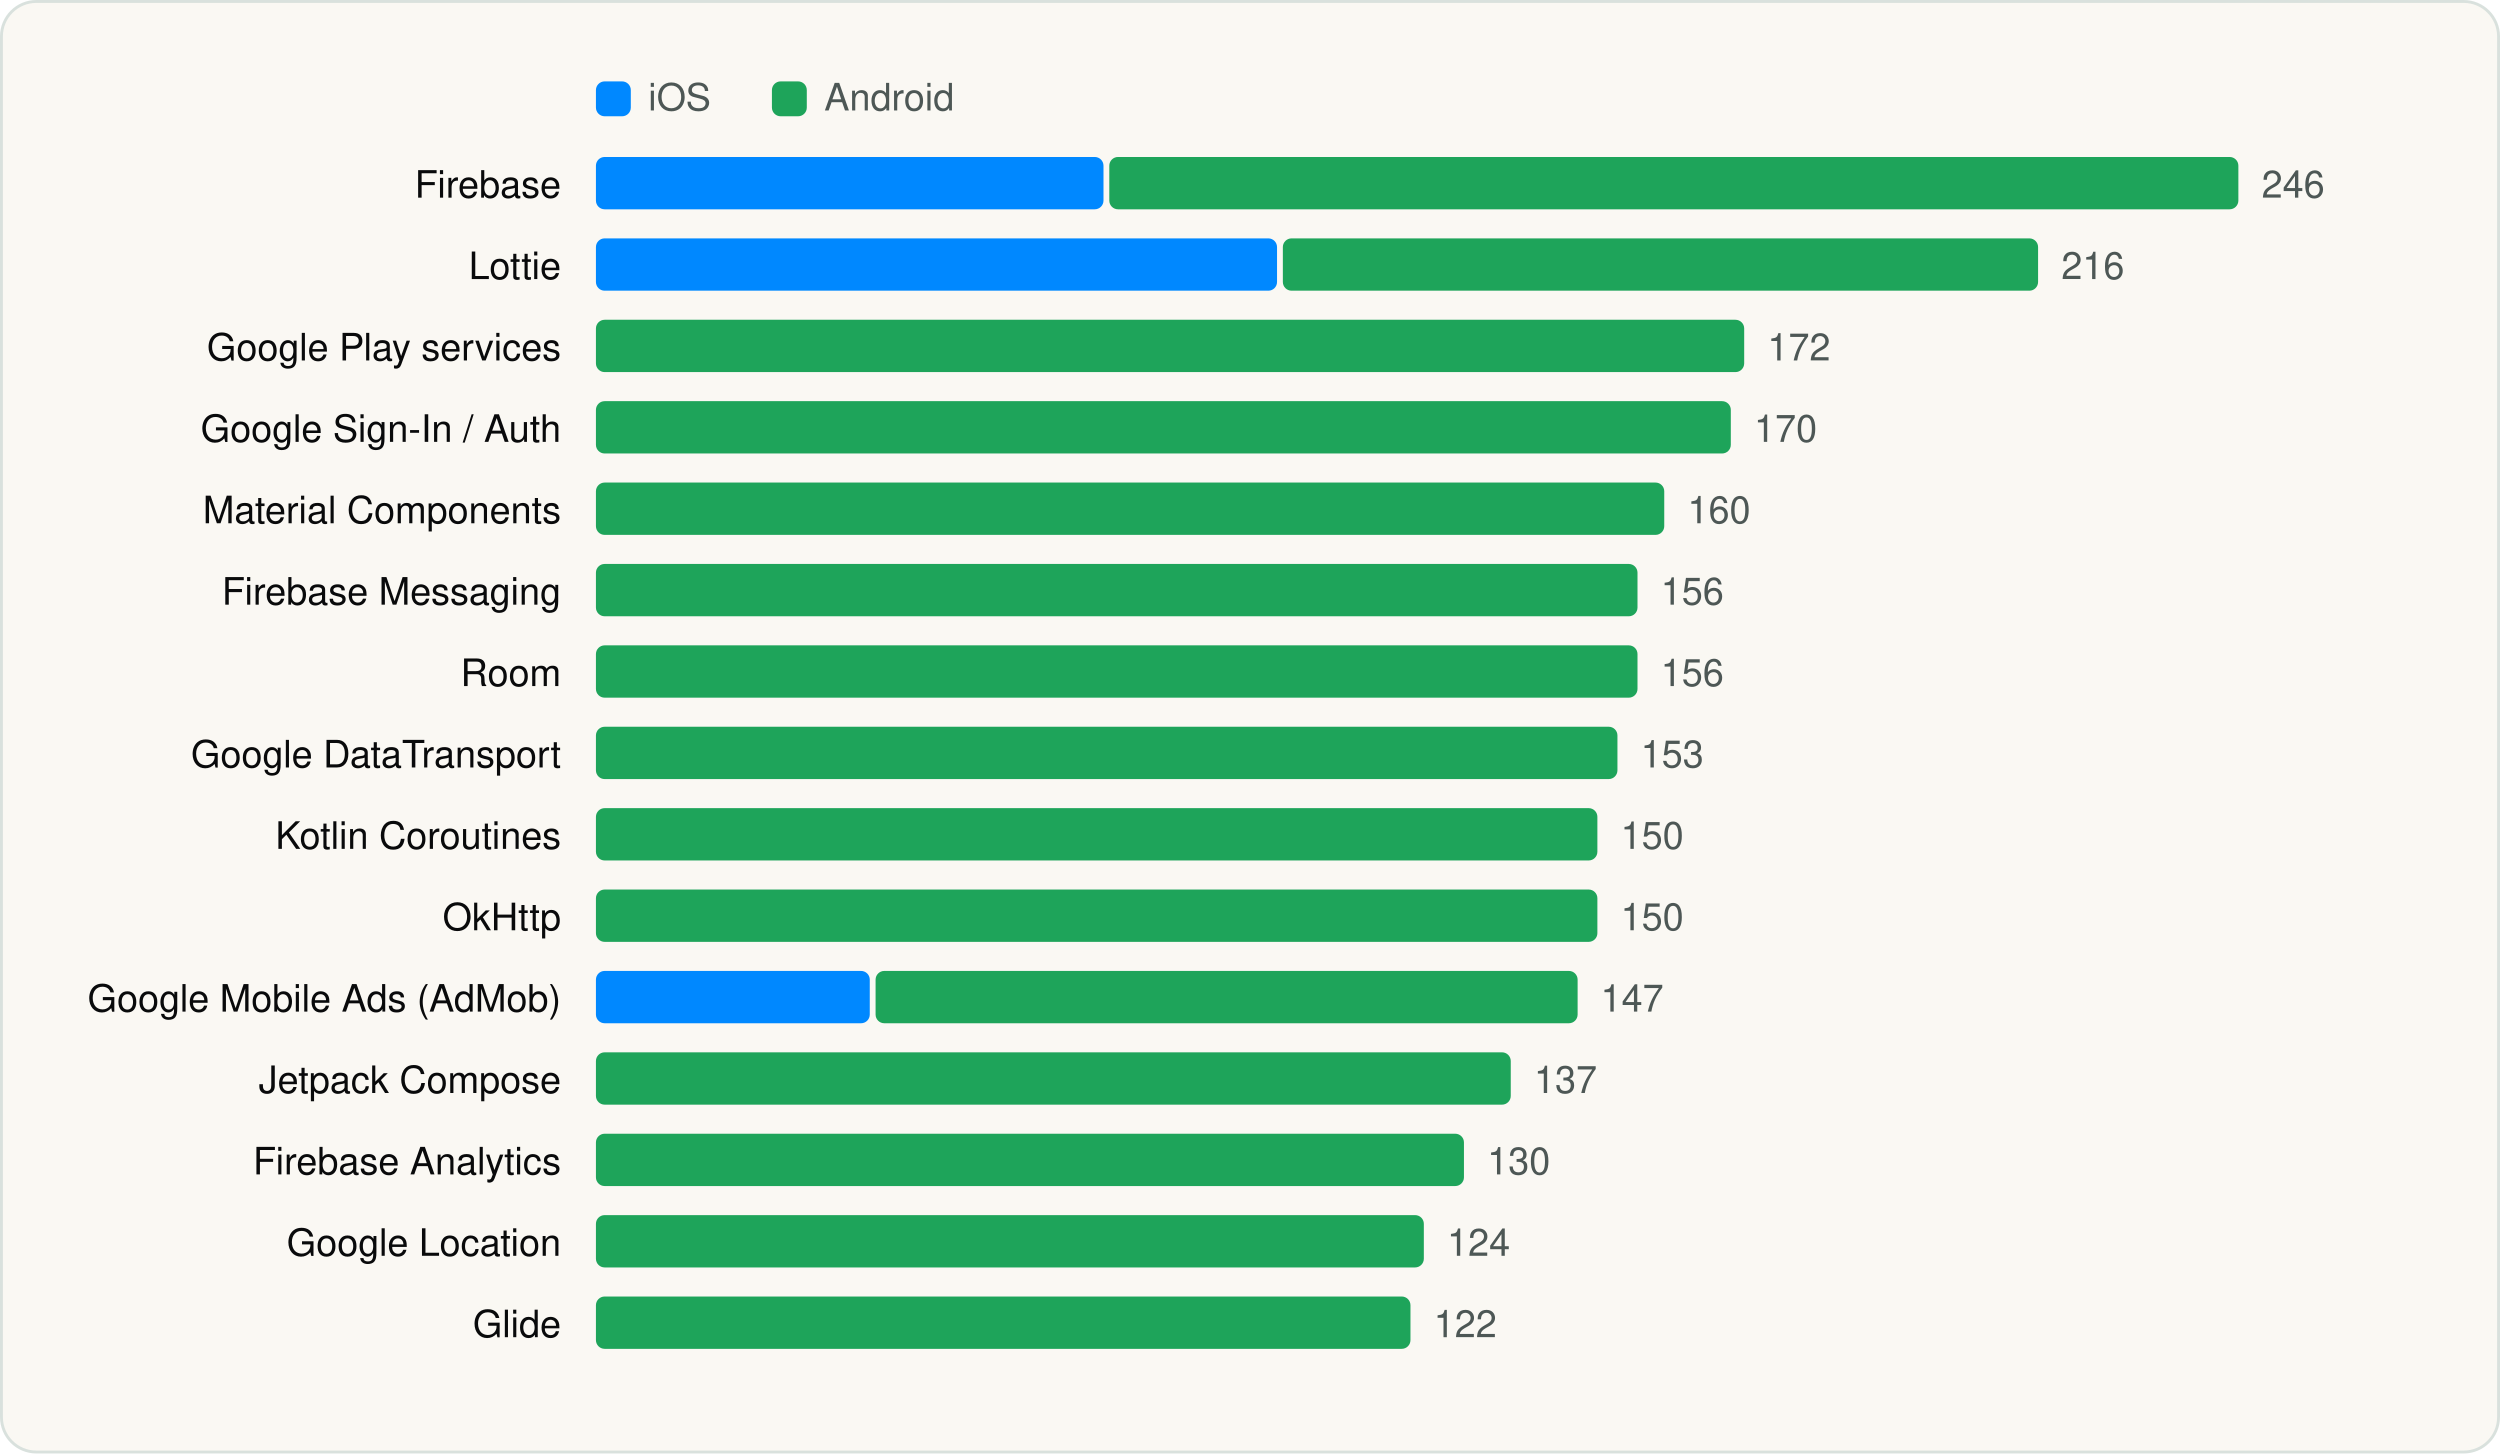
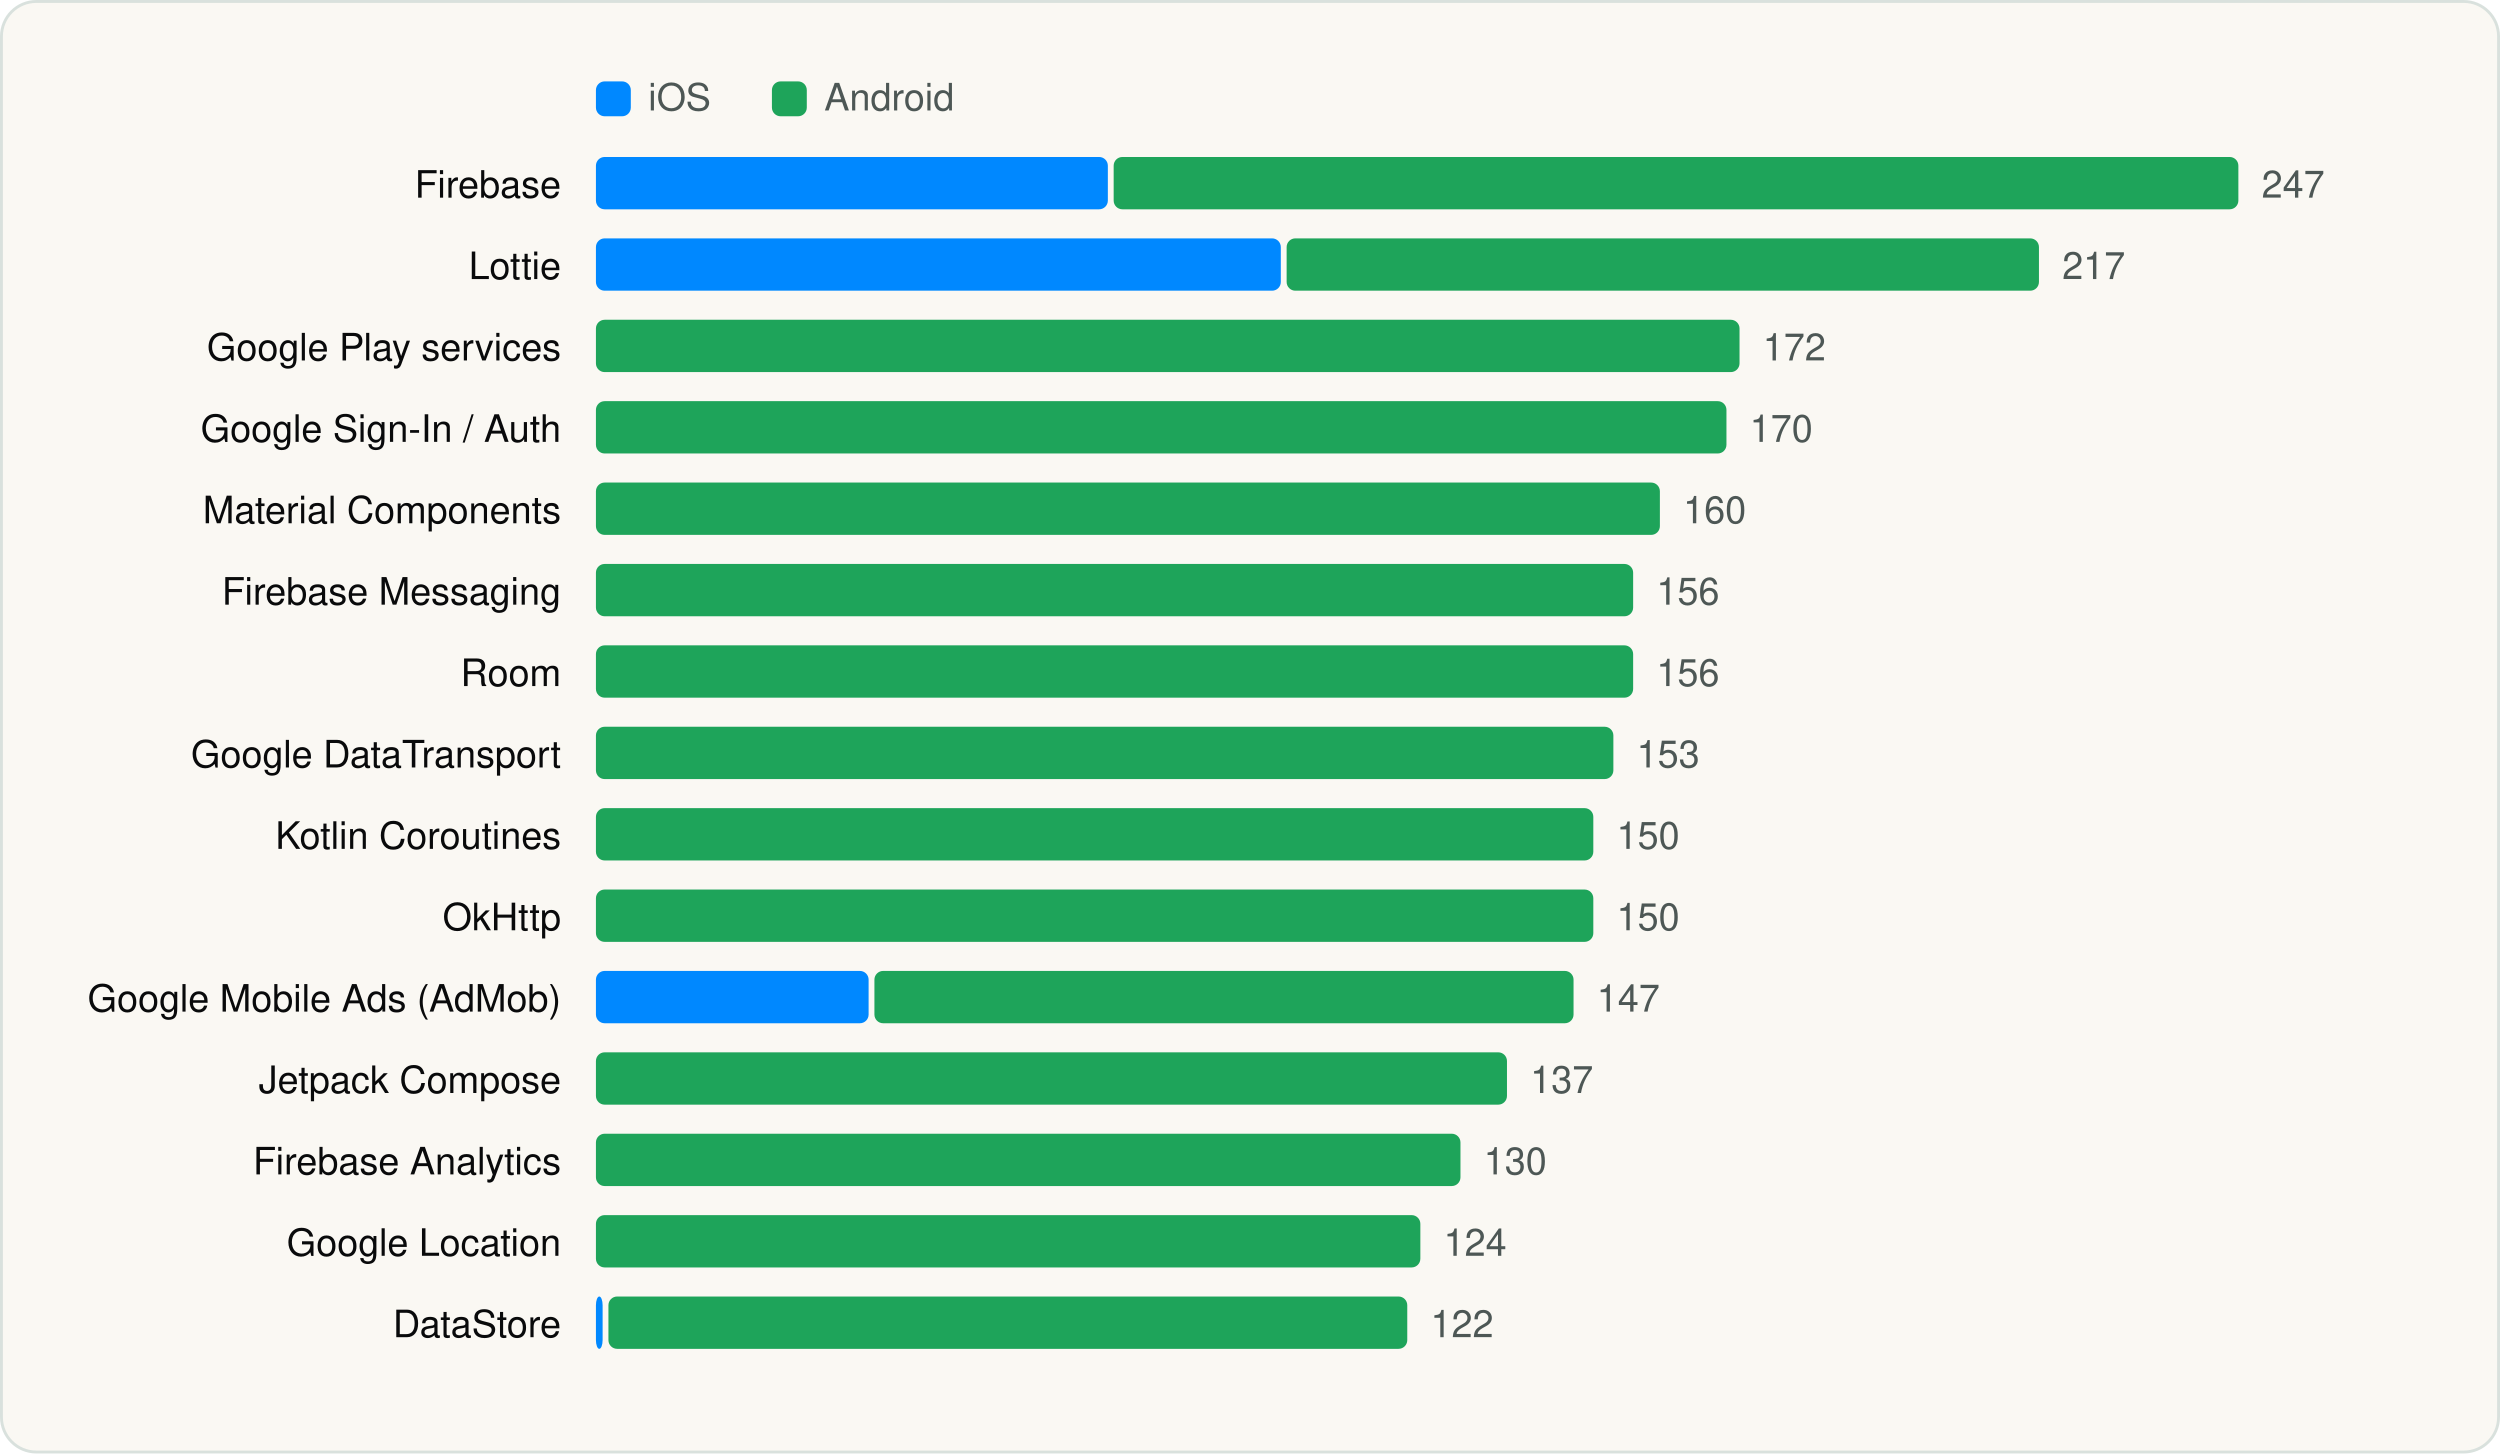
<svg xmlns="http://www.w3.org/2000/svg" viewBox="0 0 860 500" width="860" height="500" role="img" aria-label="Most used SDKs" font-family="Geist, -apple-system, BlinkMacSystemFont, 'Segoe UI', Helvetica, Arial, sans-serif">
  <rect x="0.5" y="0.5" width="859" height="499" rx="12" fill="#FAF8F3" stroke="#D9E1DD" />
  <g transform="translate(20 20)">
    <rect x="185" y="8" width="12" height="12" rx="3" fill="#0088FF" />
    <text x="203" y="18" font-size="13" fill="#4D5755">iOS</text>
    <rect x="245.54" y="8" width="12" height="12" rx="3" fill="#1EA45A" />
    <text x="263.54" y="18" font-size="13" fill="#4D5755">Android</text>
    <text x="173" y="48" font-size="13" text-anchor="end" fill="#090A0B">Firebase</text>
-     <rect x="185.0" y="34" width="174.6" height="18" rx="3" fill="#0088FF" />
-     <rect x="361.6" y="34" width="388.4" height="18" rx="3" fill="#1EA45A" />
-     <text x="758.0" y="48" font-size="13" fill="#4D5755">246</text>
+     <rect x="185.0" y="34" width="176.1" height="18" rx="3" fill="#0088FF" />
+     <rect x="363.1" y="34" width="386.9" height="18" rx="3" fill="#1EA45A" />
+     <text x="758.0" y="48" font-size="13" fill="#4D5755">247</text>
    <text x="173" y="76" font-size="13" text-anchor="end" fill="#090A0B">Lottie</text>
-     <rect x="185.0" y="62" width="234.3" height="18" rx="3" fill="#0088FF" />
-     <rect x="421.3" y="62" width="259.8" height="18" rx="3" fill="#1EA45A" />
-     <text x="689.1" y="76" font-size="13" fill="#4D5755">216</text>
+     <rect x="185.0" y="62" width="235.6" height="18" rx="3" fill="#0088FF" />
+     <rect x="422.6" y="62" width="258.8" height="18" rx="3" fill="#1EA45A" />
+     <text x="689.4" y="76" font-size="13" fill="#4D5755">217</text>
    <text x="173" y="104" font-size="13" text-anchor="end" fill="#090A0B">Google Play services</text>
-     <rect x="185.0" y="90" width="395.0" height="18" rx="3" fill="#1EA45A" />
-     <text x="588.0" y="104" font-size="13" fill="#4D5755">172</text>
+     <rect x="185.0" y="90" width="393.4" height="18" rx="3" fill="#1EA45A" />
+     <text x="586.4" y="104" font-size="13" fill="#4D5755">172</text>
    <text x="173" y="132" font-size="13" text-anchor="end" fill="#090A0B">Google Sign-In / Auth</text>
-     <rect x="185.0" y="118" width="390.4" height="18" rx="3" fill="#1EA45A" />
-     <text x="583.4" y="132" font-size="13" fill="#4D5755">170</text>
+     <rect x="185.0" y="118" width="388.9" height="18" rx="3" fill="#1EA45A" />
+     <text x="581.9" y="132" font-size="13" fill="#4D5755">170</text>
    <text x="173" y="160" font-size="13" text-anchor="end" fill="#090A0B">Material Components</text>
-     <rect x="185.0" y="146" width="367.5" height="18" rx="3" fill="#1EA45A" />
-     <text x="560.5" y="160" font-size="13" fill="#4D5755">160</text>
+     <rect x="185.0" y="146" width="366.0" height="18" rx="3" fill="#1EA45A" />
+     <text x="559.0" y="160" font-size="13" fill="#4D5755">160</text>
    <text x="173" y="188" font-size="13" text-anchor="end" fill="#090A0B">Firebase Messaging</text>
-     <rect x="185.0" y="174" width="358.3" height="18" rx="3" fill="#1EA45A" />
-     <text x="551.3" y="188" font-size="13" fill="#4D5755">156</text>
+     <rect x="185.0" y="174" width="356.8" height="18" rx="3" fill="#1EA45A" />
+     <text x="549.8" y="188" font-size="13" fill="#4D5755">156</text>
    <text x="173" y="216" font-size="13" text-anchor="end" fill="#090A0B">Room</text>
-     <rect x="185.0" y="202" width="358.3" height="18" rx="3" fill="#1EA45A" />
-     <text x="551.3" y="216" font-size="13" fill="#4D5755">156</text>
+     <rect x="185.0" y="202" width="356.8" height="18" rx="3" fill="#1EA45A" />
+     <text x="549.8" y="216" font-size="13" fill="#4D5755">156</text>
    <text x="173" y="244" font-size="13" text-anchor="end" fill="#090A0B">Google DataTransport</text>
-     <rect x="185.0" y="230" width="351.4" height="18" rx="3" fill="#1EA45A" />
-     <text x="544.4" y="244" font-size="13" fill="#4D5755">153</text>
+     <rect x="185.0" y="230" width="350.0" height="18" rx="3" fill="#1EA45A" />
+     <text x="543.0" y="244" font-size="13" fill="#4D5755">153</text>
    <text x="173" y="272" font-size="13" text-anchor="end" fill="#090A0B">Kotlin Coroutines</text>
-     <rect x="185.0" y="258" width="344.5" height="18" rx="3" fill="#1EA45A" />
-     <text x="537.5" y="272" font-size="13" fill="#4D5755">150</text>
+     <rect x="185.0" y="258" width="343.1" height="18" rx="3" fill="#1EA45A" />
+     <text x="536.1" y="272" font-size="13" fill="#4D5755">150</text>
    <text x="173" y="300" font-size="13" text-anchor="end" fill="#090A0B">OkHttp</text>
-     <rect x="185.0" y="286" width="344.5" height="18" rx="3" fill="#1EA45A" />
-     <text x="537.5" y="300" font-size="13" fill="#4D5755">150</text>
+     <rect x="185.0" y="286" width="343.1" height="18" rx="3" fill="#1EA45A" />
+     <text x="536.1" y="300" font-size="13" fill="#4D5755">150</text>
    <text x="173" y="328" font-size="13" text-anchor="end" fill="#090A0B">Google Mobile Ads (AdMob)</text>
-     <rect x="185.0" y="314" width="94.2" height="18" rx="3" fill="#0088FF" />
-     <rect x="281.2" y="314" width="241.5" height="18" rx="3" fill="#1EA45A" />
-     <text x="530.6" y="328" font-size="13" fill="#4D5755">147</text>
+     <rect x="185.0" y="314" width="93.8" height="18" rx="3" fill="#0088FF" />
+     <rect x="280.8" y="314" width="240.5" height="18" rx="3" fill="#1EA45A" />
+     <text x="529.3" y="328" font-size="13" fill="#4D5755">147</text>
    <text x="173" y="356" font-size="13" text-anchor="end" fill="#090A0B">Jetpack Compose</text>
-     <rect x="185.0" y="342" width="314.7" height="18" rx="3" fill="#1EA45A" />
-     <text x="507.7" y="356" font-size="13" fill="#4D5755">137</text>
+     <rect x="185.0" y="342" width="313.4" height="18" rx="3" fill="#1EA45A" />
+     <text x="506.4" y="356" font-size="13" fill="#4D5755">137</text>
    <text x="173" y="384" font-size="13" text-anchor="end" fill="#090A0B">Firebase Analytics</text>
-     <rect x="185.0" y="370" width="298.6" height="18" rx="3" fill="#1EA45A" />
-     <text x="491.6" y="384" font-size="13" fill="#4D5755">130</text>
+     <rect x="185.0" y="370" width="297.4" height="18" rx="3" fill="#1EA45A" />
+     <text x="490.4" y="384" font-size="13" fill="#4D5755">130</text>
    <text x="173" y="412" font-size="13" text-anchor="end" fill="#090A0B">Google Location</text>
-     <rect x="185.0" y="398" width="284.8" height="18" rx="3" fill="#1EA45A" />
-     <text x="477.8" y="412" font-size="13" fill="#4D5755">124</text>
-     <text x="173" y="440" font-size="13" text-anchor="end" fill="#090A0B">Glide</text>
-     <rect x="185.0" y="426" width="280.2" height="18" rx="3" fill="#1EA45A" />
-     <text x="473.2" y="440" font-size="13" fill="#4D5755">122</text>
+     <rect x="185.0" y="398" width="283.6" height="18" rx="3" fill="#1EA45A" />
+     <text x="476.6" y="412" font-size="13" fill="#4D5755">124</text>
+     <text x="173" y="440" font-size="13" text-anchor="end" fill="#090A0B">DataStore</text>
+     <rect x="185.0" y="426" width="2.3" height="18" rx="3" fill="#0088FF" />
+     <rect x="189.3" y="426" width="274.8" height="18" rx="3" fill="#1EA45A" />
+     <text x="472.1" y="440" font-size="13" fill="#4D5755">122</text>
  </g>
</svg>
